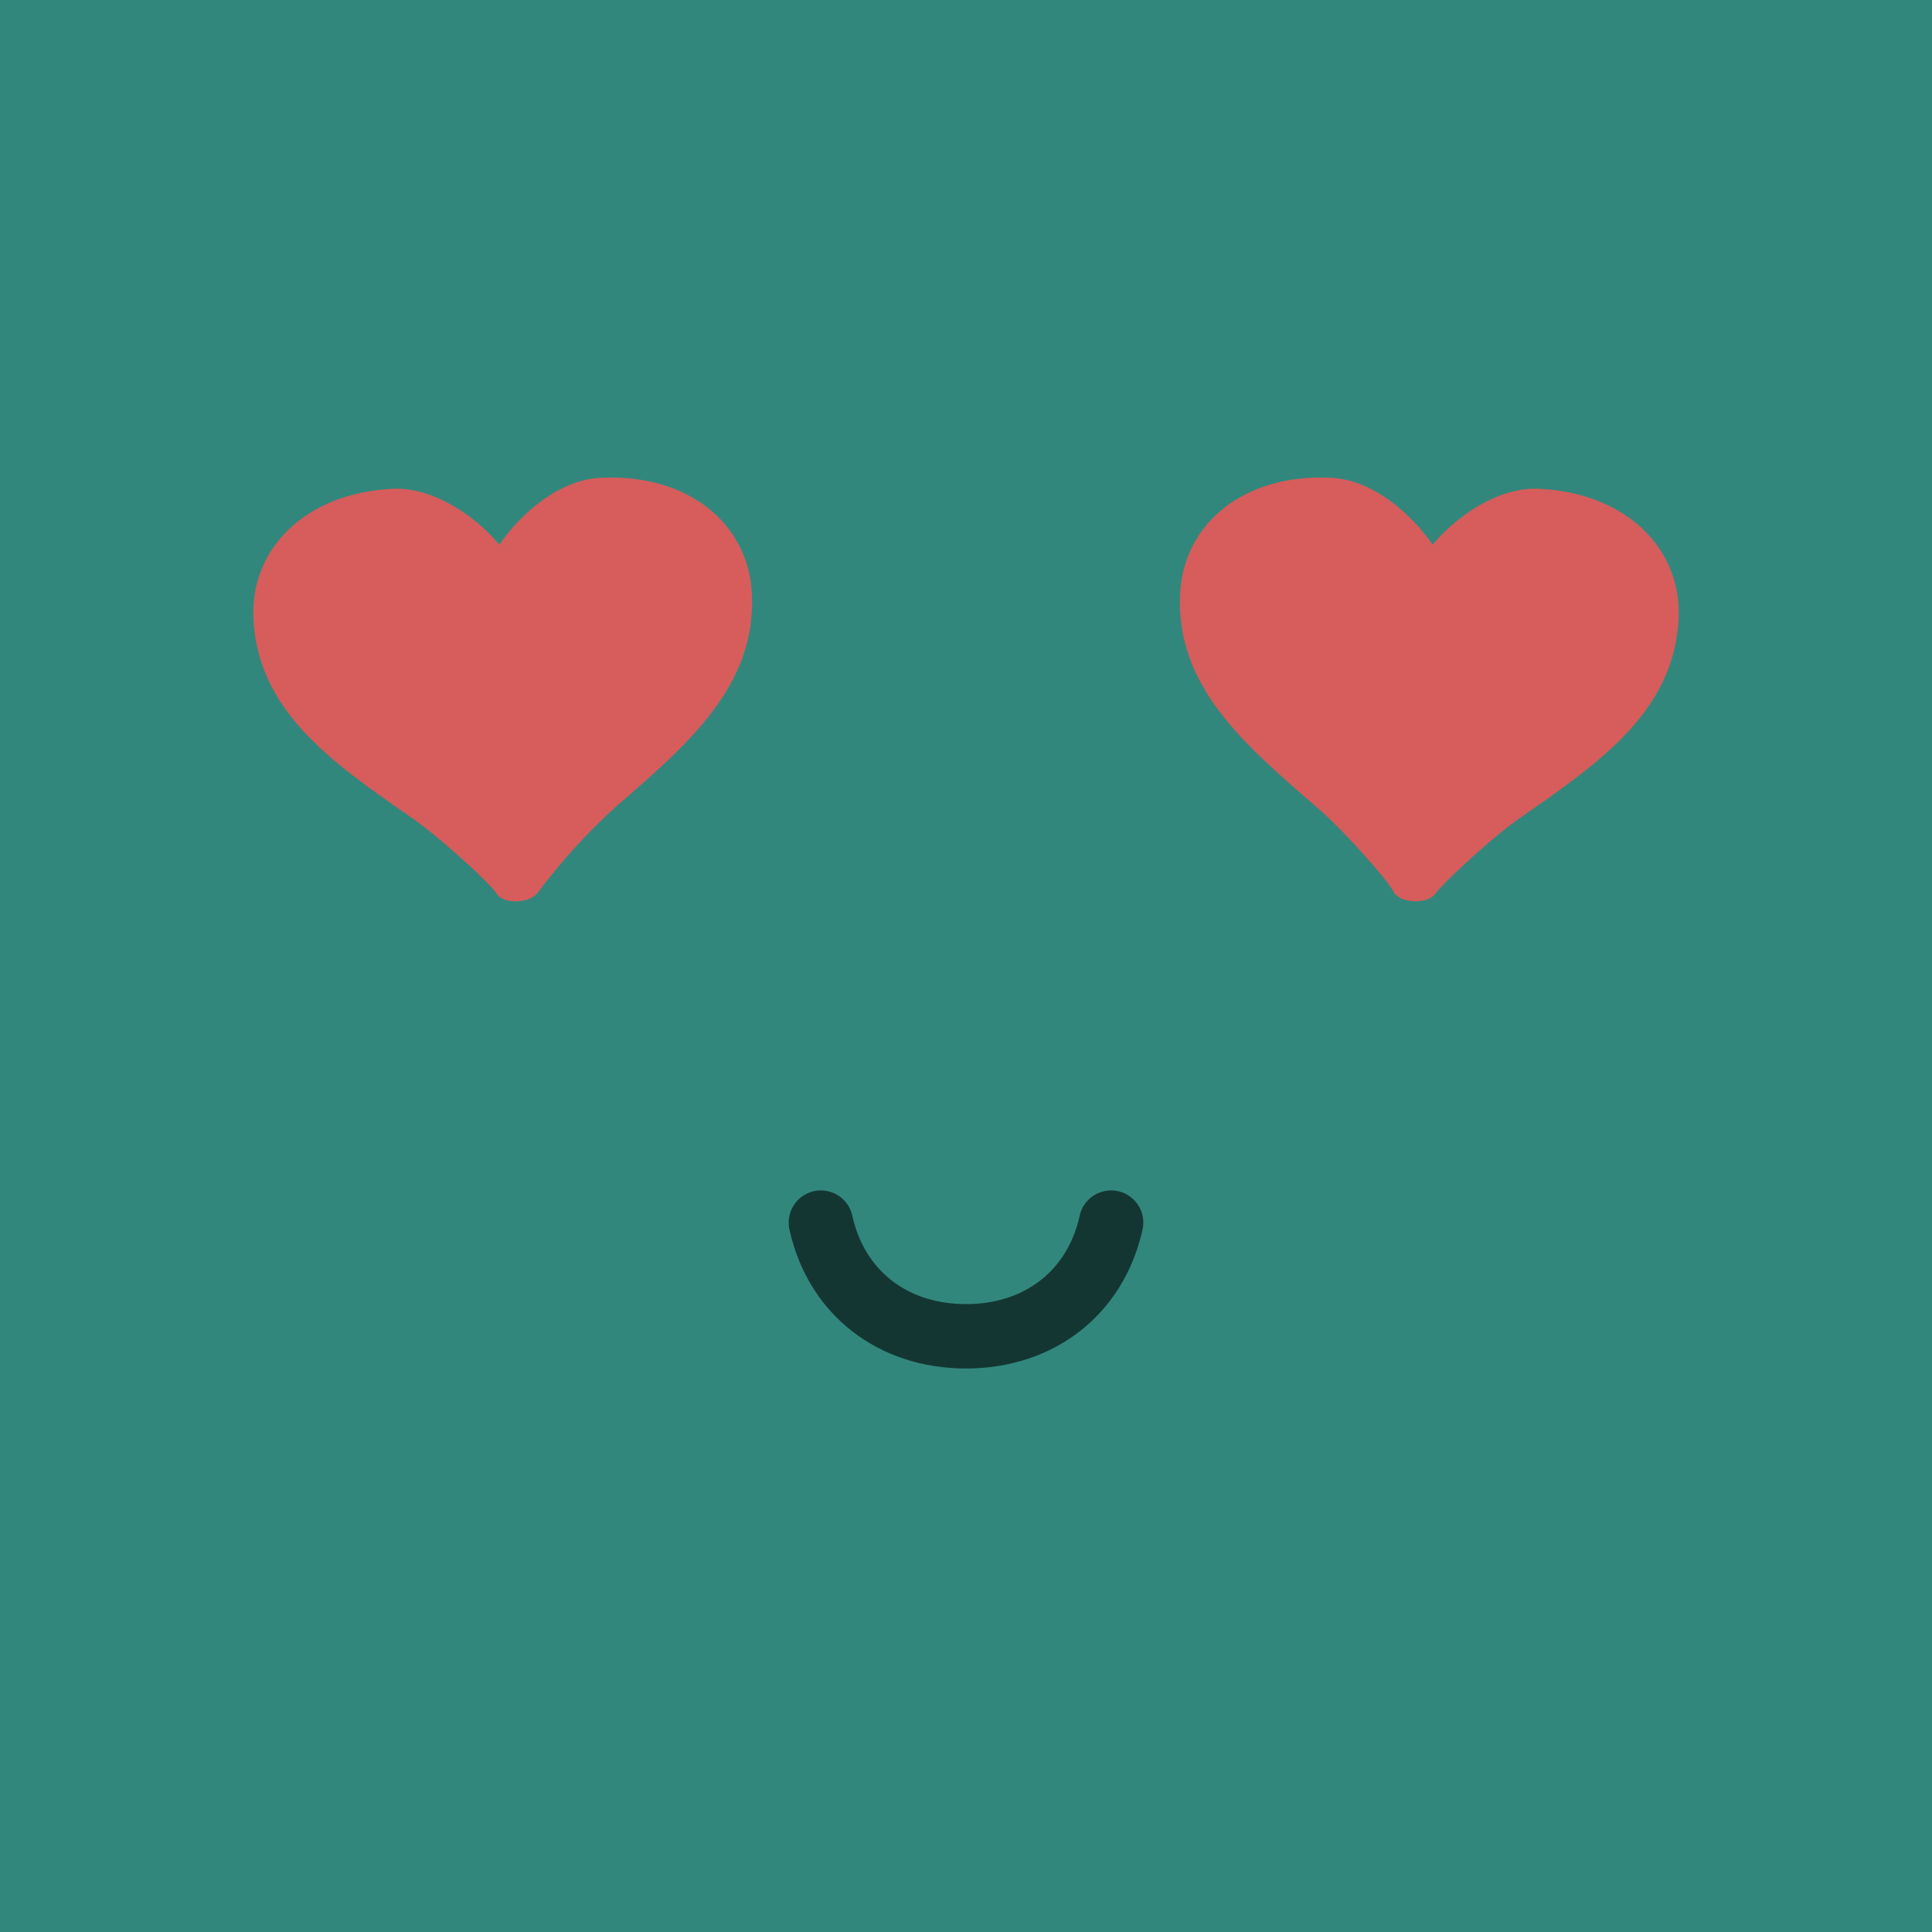
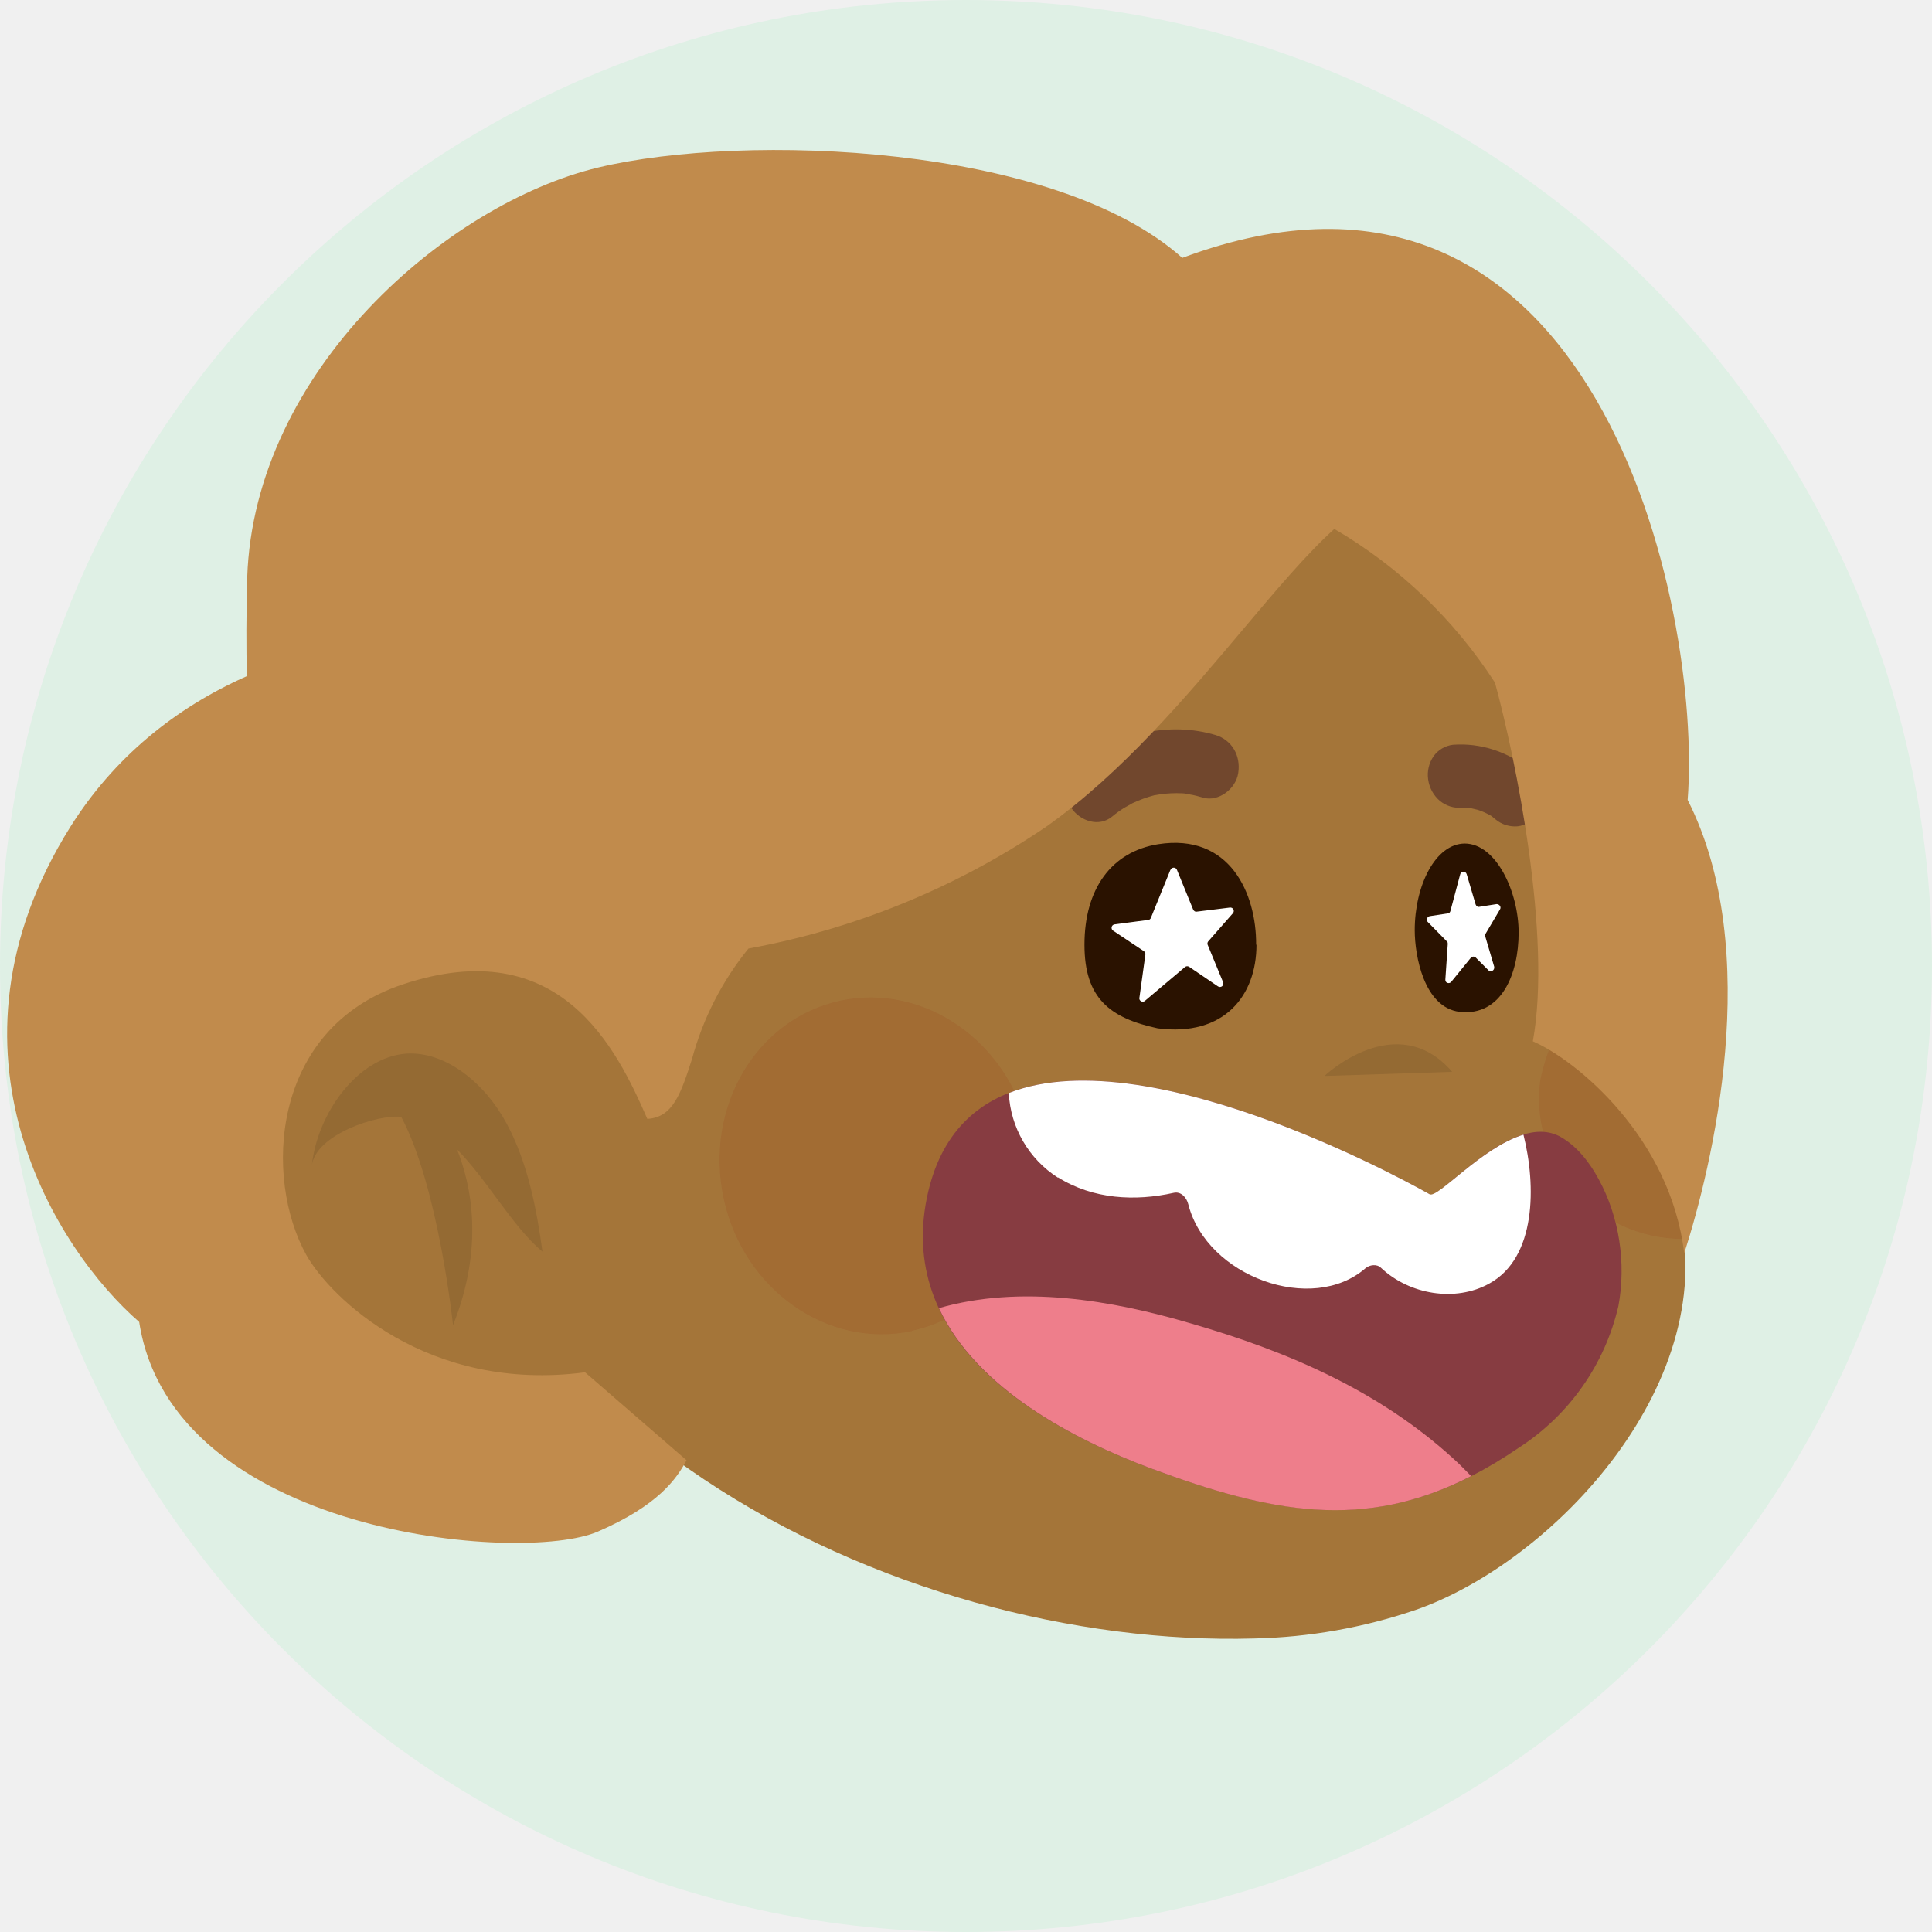
- <svg xmlns="http://www.w3.org/2000/svg" viewBox="0 0 120 120" fill="none" shape-rendering="auto" width="128" height="128">
+ <svg xmlns="http://www.w3.org/2000/svg" viewBox="0 0 480 480" fill="none" shape-rendering="auto" width="128" height="128">
  <mask id="viewboxMask">
-     <rect width="120" height="120" rx="0" ry="0" x="0" y="0" fill="#fff" />
+     <rect width="480" height="480" rx="240" ry="240" x="0" y="0" fill="#fff" />
  </mask>
  <g mask="url(#viewboxMask)">
-     <rect fill="#32877d" width="120" height="120" x="0" y="0" />
-     <g transform="translate(22 68)">
-       <path d="M27.05 8.44a2 2 0 1 1 3.9-.88C31.72 10.96 34.4 13 38 13c3.6 0 6.28-2.04 7.05-5.44a2 2 0 1 1 3.9.88C47.75 13.7 43.43 17 38 17s-9.76-3.3-10.95-8.56Z" fill="#000" fill-opacity=".6" />
+     <rect fill="#dff0e5" width="480" height="480" x="0" y="0" />
+     <g transform="matrix(.85775 0 0 .85427 52 47)">
+       <path d="M264 38.6s131.4 20.6 121.4 208.1c0 .7 15.2 10.9 16.4 12a77.1 77.1 0 0 1 23.4 36.3c13.9 51.3-35.7 104.2-75.8 118.2a155 155 0 0 1-46.7 8.3c-103.1 3-239.7-62.7-246.7-191a202.7 202.7 0 0 1 15.1-83.9c0 .1 57.4-142.5 192.9-108Z" fill="#a47539" />
+       <path d="M388.7 248.7a57 57 0 0 0-3.2 10.5 40 40 0 0 0 8.5 30.4 42.3 42.3 0 0 0 33 15.7c-3.2-31.7-29-50.7-38.3-56.6ZM203.5 332c24.4-5.2 39.6-31 33.9-57.5-5.7-26.5-30.2-43.7-54.6-38.5-24.4 5.3-39.5 31-33.8 57.6 5.7 26.5 30.1 43.7 54.5 38.5Z" fill="#DC2400" style="mix-blend-mode:multiply" opacity=".1" />
+       <path opacity=".1" d="M323 257.9s20.9-19.9 37-1.2Z" fill="#000" />
+       <path d="M128.7 356.9C59.3 391.7-3.7 304.4 16.5 255.3c12.9-31.4 50.4-33.8 72.1-5.2a185 185 0 0 1 29.1 59.1" fill="#a47539" />
+       <path opacity=".1" d="M71.5 279c9 9 16.1 22.5 25 30-1.7-12.5-4.3-26-10.4-37.3-6.2-11.6-17.5-21-29-20.3-14.2 1-25.9 17.6-27.4 32.6 1-9 19-15 25.9-14.2 10.8 20.4 15 60.6 15 60.6 9-22.7 5.4-40.7 1-51.5Z" fill="#000" />
    </g>
-     <g transform="translate(8 20)">
-       <path d="M29.27 9.68c-2.55.13-4.96 2.24-6.25 4.15-1.48-1.76-4.1-3.6-6.65-3.47-5.48.28-8.85 3.8-8.63 8.1.3 5.72 4.88 8.89 9.7 12.24 1.71 1.15 5 4.15 5.42 4.82.42.67 2.14.6 2.58-.13a37.8 37.8 0 0 1 4.9-5.36c4.43-3.84 8.66-7.47 8.36-13.2-.23-4.3-3.95-7.44-9.43-7.15ZM87.63 10.36c-2.55-.14-5.17 1.7-6.65 3.47-1.3-1.9-3.7-4.02-6.25-4.15-5.48-.29-9.2 2.86-9.43 7.16-.3 5.72 3.93 9.35 8.36 13.19 1.6 1.32 4.55 4.64 4.9 5.36.35.7 2.06.82 2.58.13.51-.7 3.7-3.67 5.42-4.82 4.81-3.35 9.4-6.52 9.7-12.24.22-4.3-3.15-7.82-8.63-8.1Z" fill="#FF5353" fill-opacity=".8" />
+     <g transform="matrix(.85472 0 0 .855 19 -17)">
+       <path d="M393.3 367c3 1.7 24.1-24.8 38.2-16.7 4.7 2.7 8.3 7.3 11 12.3 6 11 8 24.4 5.7 36.8a67 67 0 0 1-29 41.2c-37.4 25.5-67 20.7-106.8 6-31.4-11.7-74-35.6-65.2-78.7 15.6-76 146.1-1 146.1-1Z" fill="#873C41" />
+       <path d="M285.3 362c10.2 6.4 22.5 7 33.6 4.5 2.1-.5 3.8 1.3 4.3 3.4 5.4 21 36 32 51.5 18.5 1.2-1 3.3-1.3 4.5-.1 8.3 7.8 21.6 10 31.4 4.6 13.8-7.5 13.7-28.6 10-43.3-12.2 3.7-25 18.7-27.3 17.3 0 0-80.1-46-122.3-29.4a31 31 0 0 0 14.3 24.6Z" fill="#fff" />
+       <path d="M400.3 443.8c-22-20.1-48.9-31.4-76.2-39.3-23.4-6.9-49.7-11.3-73.4-4.5 11 23.5 39.2 38.2 61.7 46.6 34.8 12.9 61.8 18.2 93 2.2-1.7-1.7-3.3-3.4-5.1-5Z" fill="#EE7E8B" />
    </g>
+     <g transform="matrix(.85472 0 0 .855 19 -17)">
+       <path d="M343 294.4c0 14.8-9.4 26.8-28.7 24.3-14-3-21.3-8.8-21.3-24.3 0-16.2 7.8-27 21.4-29.2 20.9-3.3 28.6 14.4 28.5 29.2ZM419.2 290.9c0 11.8-4.9 24.4-17.2 23-10.3-1.3-13-16.3-13-23.7 0-13 6-25.1 14.5-25.2 9.2 0 15.7 14.1 15.7 25.9Z" fill="#2A1200" />
+       <path d="M402.2 274c.2-1 1.6-1.1 1.9-.1l2.6 8.8c.2.5.6.8 1 .7l5.1-.8c.8 0 1.4.8 1 1.5l-4.2 7.1a1 1 0 0 0-.1.8l2.6 8.8c.2 1-1 1.8-1.7 1l-3.7-3.7a1 1 0 0 0-1.4.1l-5.7 7c-.6.7-1.8.3-1.7-.7l.7-10.3c0-.3 0-.5-.2-.7l-5.6-5.7c-.6-.5-.2-1.6.6-1.7l5.2-.8c.4 0 .7-.3.8-.8l2.8-10.5ZM318 272.7a1 1 0 0 1 1.9 0l4.7 11.5c.2.4.6.7 1 .6l9.7-1.2a1 1 0 0 1 .9 1.6l-7.2 8.2a1 1 0 0 0-.2 1l4.5 10.9a1 1 0 0 1-1.5 1.2l-8.4-5.7a1 1 0 0 0-1.2.1l-11.5 9.7a1 1 0 0 1-1.7-1l1.7-12.3a1 1 0 0 0-.4-1l-9-6a1 1 0 0 1 .4-1.8l9.8-1.3c.4 0 .7-.3.8-.6l5.7-14Z" fill="#fff" />
+       <path d="M331.2 233.5c-13.3-4-28.5-.7-39.6 8.3-3.6 3-5.2 8.7-2.4 12.9 2.6 3.8 8 5.6 11.8 2.5 1.2-1 2.3-1.8 3.6-2.6l1.8-1 .5-.3a37.3 37.3 0 0 1 6.3-2.3l1.8-.3a33.9 33.9 0 0 1 6.4-.3c.7 0 1.3.2 2 .3 1.4.2 2.8.6 4.2 1 4.3 1.2 9.4-2.5 10.1-7.2.8-5.2-2-9.6-6.5-11ZM422.7 243.7c-6.5-5.4-14.6-8-22.6-7.4a8.1 8.1 0 0 0-5.6 3.3 9.5 9.5 0 0 0-1.6 6.8 10 10 0 0 0 3.4 6.2 9 9 0 0 0 6.4 2h1.1c1.2 0 2.3.3 3.5.6 1.3.4 2.6 1 4 1.8l1.2 1a8.8 8.8 0 0 0 6.4 2c2-.2 4.4-1.5 5.6-3.3 1.2-2 2-4.4 1.6-6.8-.5-2.4-1.5-4.6-3.4-6.2Z" fill="#71472D" />
+     </g>
+     <g transform="matrix(.85472 0 0 .85667 18 -15)">
+       <path d="M366.8 170.9c-8 7.2-16.8 17.6-26.5 29.1-16.3 19.3-35.3 41.8-57.3 57.3a227.2 227.2 0 0 1-86.5 35.3 86.4 86.4 0 0 0-16.4 32c-3.2 9.9-5.5 17-13 17.4-9-20.6-25.4-54.2-71.1-39-38.5 12.8-40.4 56.3-28 78.5 7 12.4 35.3 40 81 34l29.5 25.5c-2.9 5.4-8.2 13.1-25.8 20.7-21.9 9.5-123.8 1-133.3-60.8-23.8-20.6-61.1-78.2-20-143.6 12.6-20 30.3-34.4 51.3-43.7-.2-8.2-.2-17.7.1-28.6 2-60 58.1-108.4 102-118.9 42.7-10.2 132.8-6.8 169.8 26.2C443 47.5 473.8 193.9 469.5 249.5c22.4 44 7 106.7-1 131.5-4-33.6-31.3-56-44-61.5 5.6-30.4-5-82-11-104a139 139 0 0 0-46.7-44.6Z" fill="#c18b4c" />
+     </g>
+     <g transform="matrix(.85472 0 0 .85667 14 -12)" />
  </g>
</svg>
